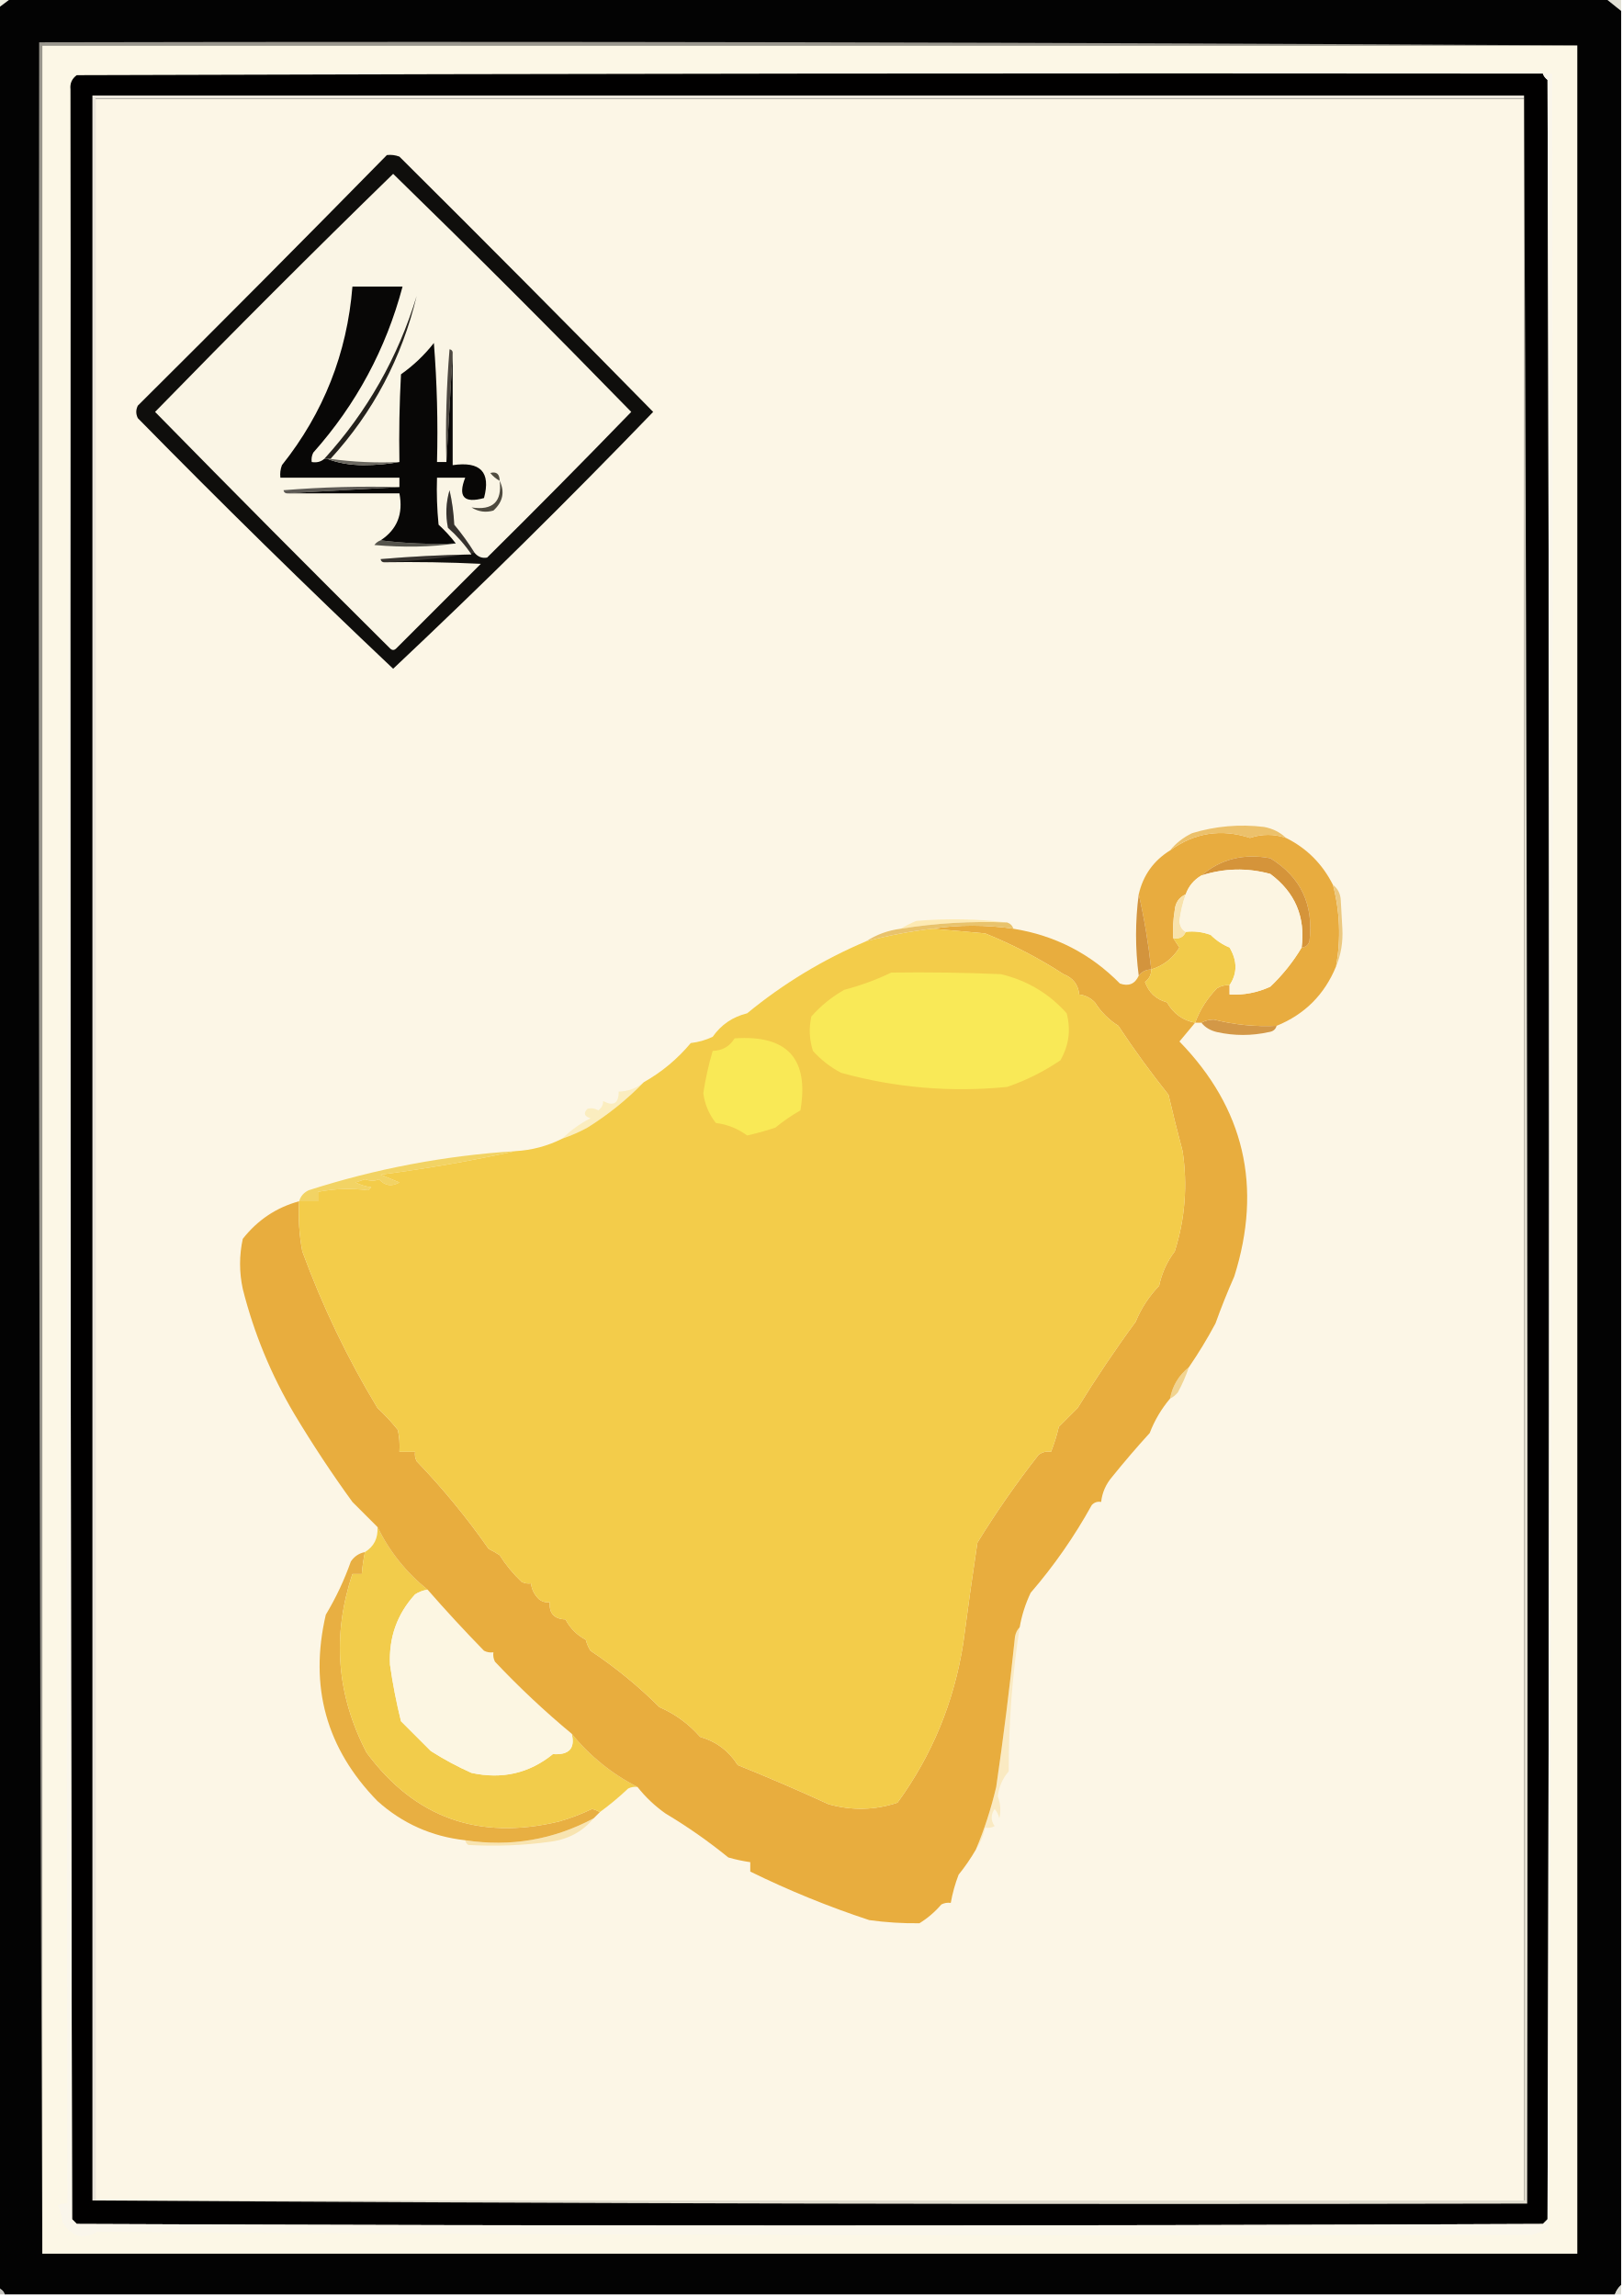
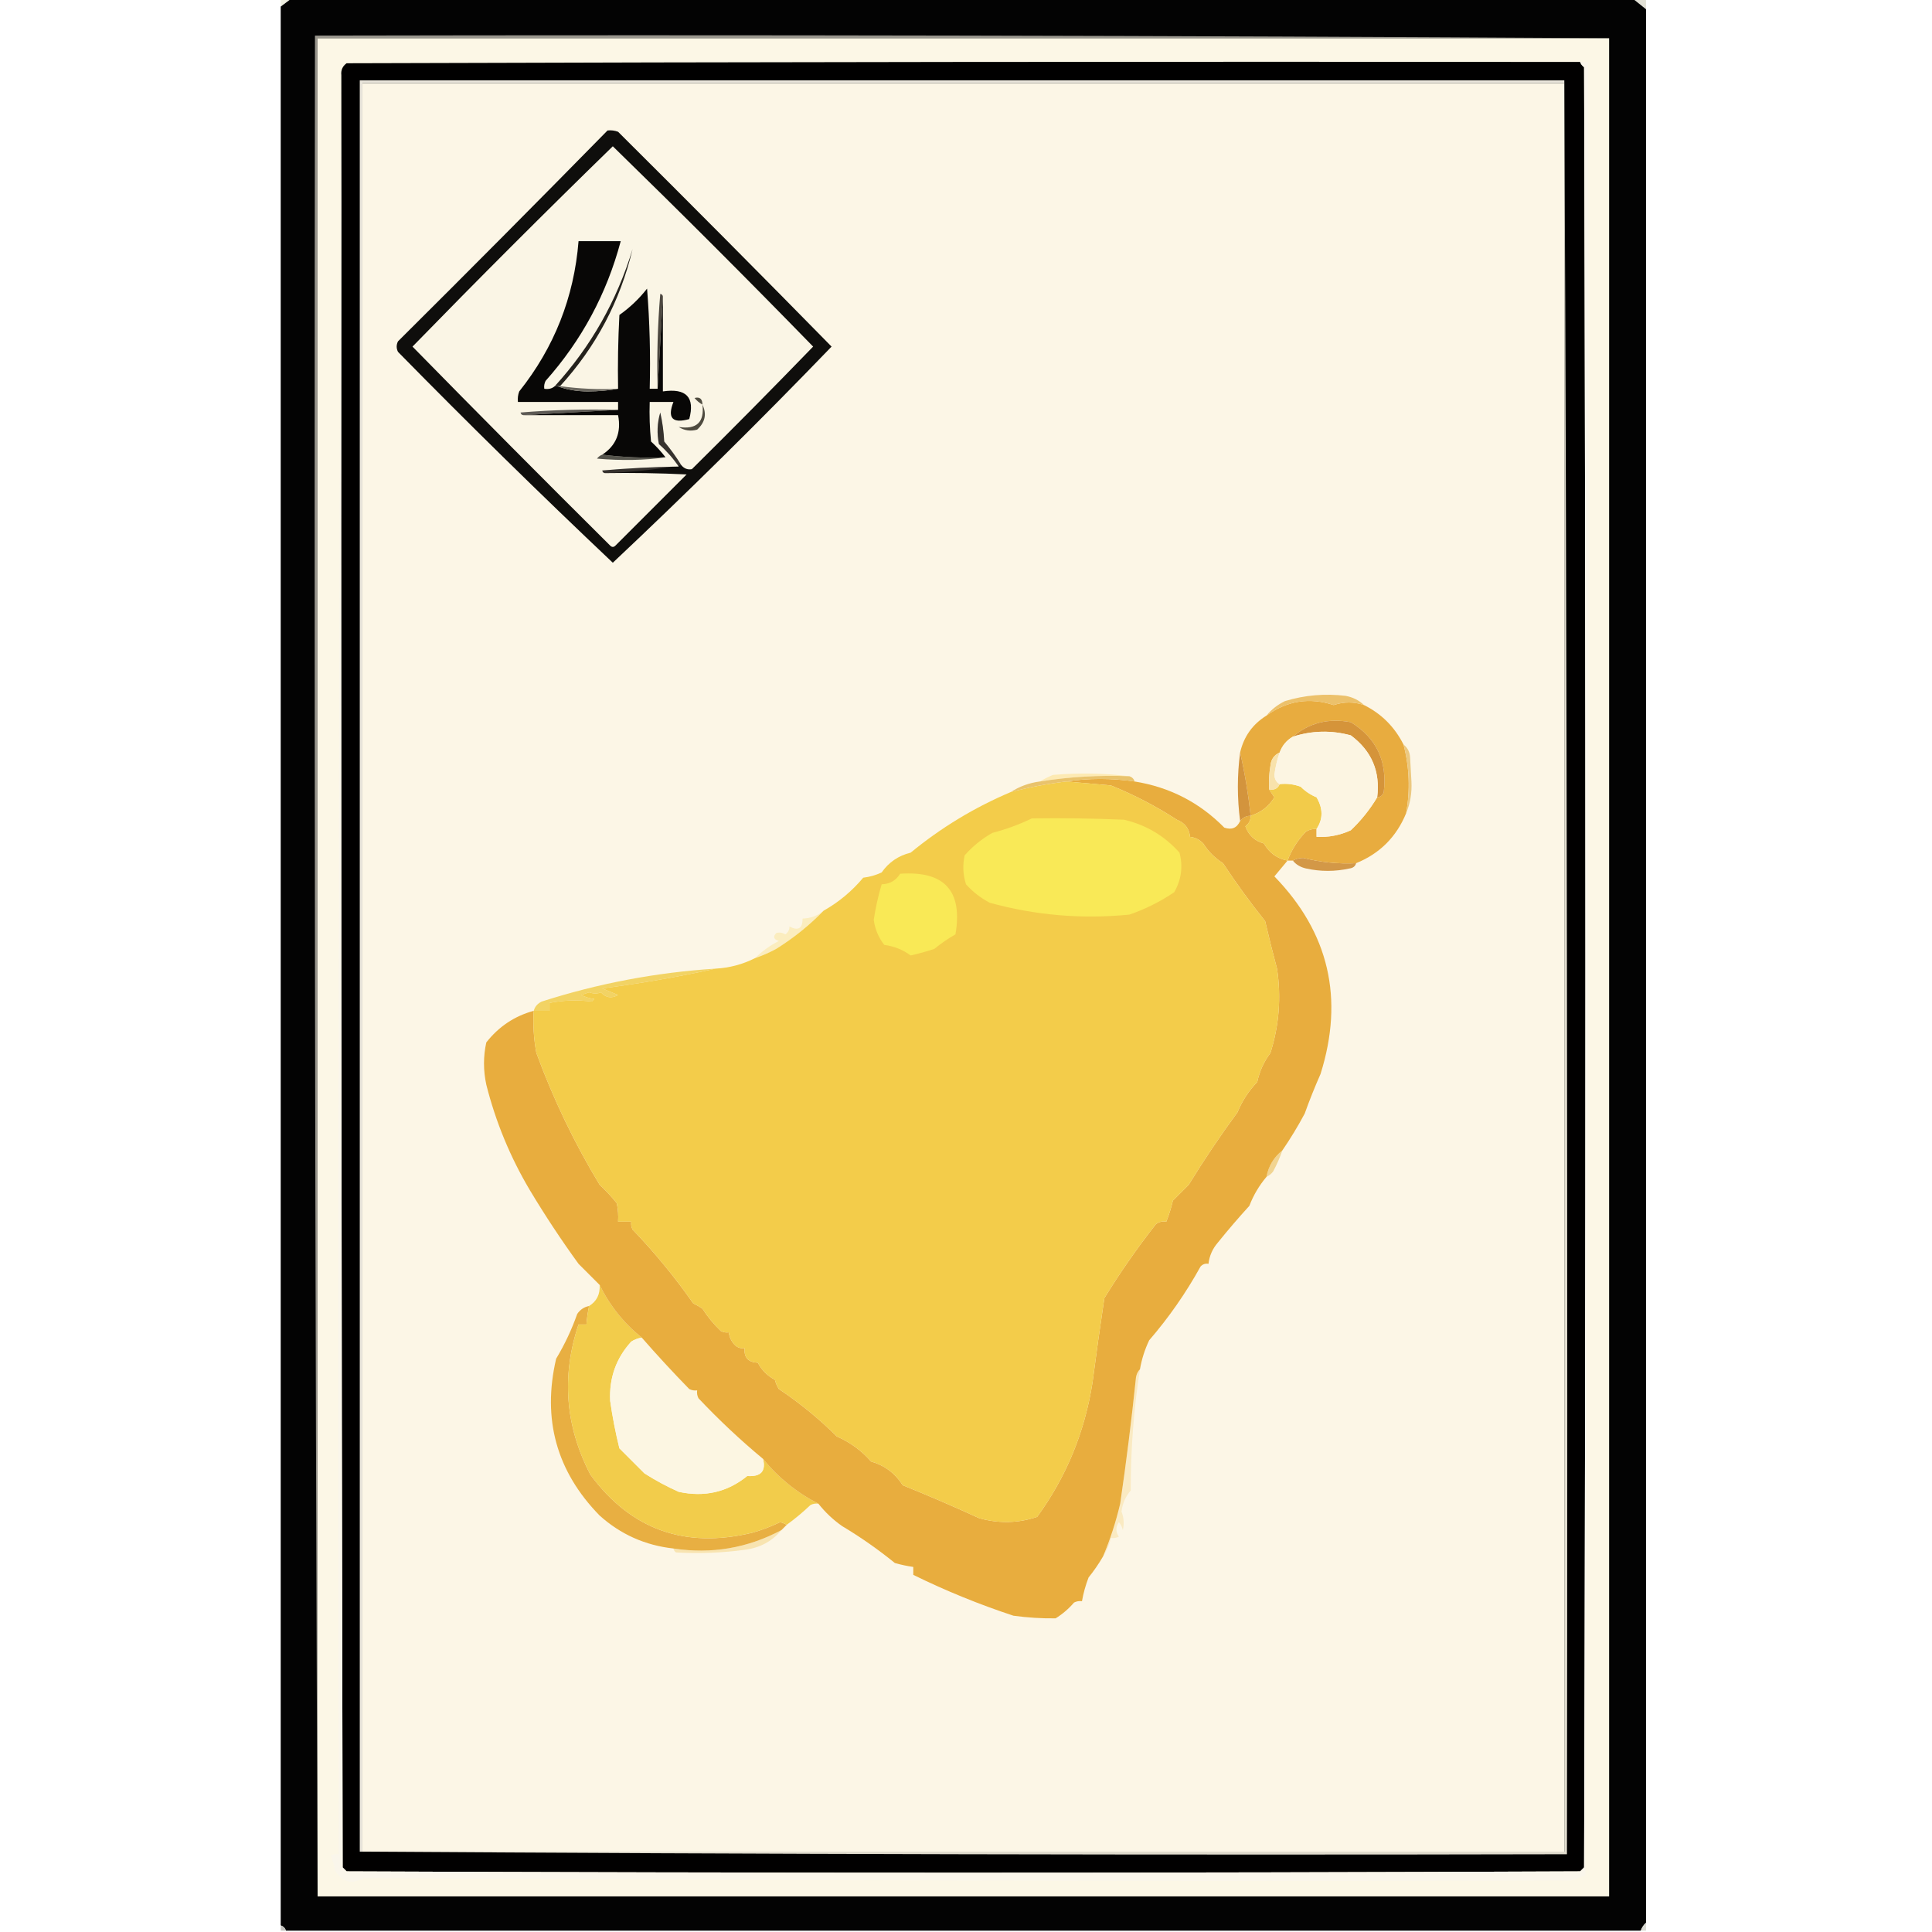
- <svg xmlns="http://www.w3.org/2000/svg" version="1.1" width="518px" height="733px" style="shape-rendering:geometricPrecision; text-rendering:geometricPrecision; image-rendering:optimizeQuality; fill-rule:evenodd; clip-rule:evenodd">
+ <svg xmlns="http://www.w3.org/2000/svg" version="1.1" viewBox="-107 0 733 733" style="shape-rendering:geometricPrecision; text-rendering:geometricPrecision; image-rendering:optimizeQuality; fill-rule:evenodd; clip-rule:evenodd">
  <g>
    <path style="opacity:1" fill="#eeefe0" d="M -0.5,-0.5 C 0.833,-0.5 2.167,-0.5 3.5,-0.5C 2.205,0.488 0.872,1.488 -0.5,2.5C -0.5,1.5 -0.5,0.5 -0.5,-0.5 Z" />
  </g>
  <g>
    <path style="opacity:1" fill="#e1e0d5" d="M 512.5,-0.5 C 514.167,-0.5 515.833,-0.5 517.5,-0.5C 517.5,0.833 517.5,2.167 517.5,3.5C 515.809,2.136 514.142,0.803 512.5,-0.5 Z" />
  </g>
  <g>
    <path style="opacity:1" fill="#030303" d="M 3.5,-0.5 C 173.167,-0.5 342.833,-0.5 512.5,-0.5C 514.142,0.803 515.809,2.136 517.5,3.5C 517.5,245.5 517.5,487.5 517.5,729.5C 516.599,730.29 515.932,731.29 515.5,732.5C 344.167,732.5 172.833,732.5 1.5,732.5C 1.167,731.5 0.5,730.833 -0.5,730.5C -0.5,487.833 -0.5,245.167 -0.5,2.5C 0.872,1.488 2.205,0.488 3.5,-0.5 Z" />
  </g>
  <g>
    <path style="opacity:1" fill="#99968d" d="M 503.5,14.5 C 340.167,14.5 176.833,14.5 13.5,14.5C 13.5,249.5 13.5,484.5 13.5,719.5C 12.5,484.334 12.167,249.001 12.5,13.5C 176.334,13.167 340.001,13.5 503.5,14.5 Z" />
  </g>
  <g>
    <path style="opacity:1" fill="#fcf7e6" d="M 503.5,14.5 C 503.5,249.5 503.5,484.5 503.5,719.5C 340.167,719.5 176.833,719.5 13.5,719.5C 13.5,484.5 13.5,249.5 13.5,14.5C 176.833,14.5 340.167,14.5 503.5,14.5 Z" />
  </g>
  <g>
    <path style="opacity:1" fill="#010000" d="M 492.5,23.5 C 492.783,24.289 493.283,24.956 494,25.5C 494.667,253.167 494.667,480.833 494,708.5C 493.5,709 493,709.5 492.5,710C 336.5,710.667 180.5,710.667 24.5,710C 24,709.5 23.5,709 23,708.5C 22.5,481.834 22.333,255.167 22.5,28.5C 22.297,26.61 22.963,25.11 24.5,24C 180.5,23.5 336.5,23.333 492.5,23.5 Z" />
  </g>
  <g>
    <path style="opacity:1" fill="#faf6eb" d="M 492.5,23.5 C 493.5,23.5 494.5,23.5 495.5,23.5C 495.833,252.834 495.5,482.168 494.5,711.5C 492.705,712.265 490.872,712.932 489,713.5C 336.324,713.825 183.657,713.491 31,712.5C 26.515,715.116 22.848,714.116 20,709.5C 19.749,707.567 19.249,705.734 18.5,704C 19.448,703.517 20.448,703.351 21.5,703.5C 21.167,478.333 21.5,253.333 22.5,28.5C 22.333,255.167 22.5,481.834 23,708.5C 23.5,709 24,709.5 24.5,710C 180.5,710.667 336.5,710.667 492.5,710C 493,709.5 493.5,709 494,708.5C 494.667,480.833 494.667,253.167 494,25.5C 493.283,24.956 492.783,24.289 492.5,23.5 Z" />
  </g>
  <g>
    <path style="opacity:1" fill="#e1dcce" d="M 486.5,30.5 C 487.5,254.666 487.833,478.999 487.5,703.5C 334.666,703.833 181.999,703.5 29.5,702.5C 29.833,702.5 30.167,702.5 30.5,702.5C 182.5,702.5 334.5,702.5 486.5,702.5C 486.5,478.833 486.5,255.167 486.5,31.5C 486.5,31.167 486.5,30.833 486.5,30.5 Z" />
  </g>
  <g>
    <path style="opacity:1" fill="#fcf6e6" d="M 486.5,31.5 C 486.5,255.167 486.5,478.833 486.5,702.5C 334.5,702.5 182.5,702.5 30.5,702.5C 30.5,478.833 30.5,255.167 30.5,31.5C 182.5,31.5 334.5,31.5 486.5,31.5 Z" />
  </g>
  <g>
    <path style="opacity:1" fill="#f8e4b1" d="M 189.5,580.5 C 185.951,584.779 181.285,587.279 175.5,588C 166.856,589.176 158.19,589.51 149.5,589C 148.944,588.617 148.611,588.117 148.5,587.5C 163.013,589.687 176.68,587.354 189.5,580.5 Z" />
  </g>
  <g>
    <path style="opacity:1" fill="#e8af42" d="M 116.5,495.5 C 116.007,497.806 115.674,500.139 115.5,502.5C 114.5,502.5 113.5,502.5 112.5,502.5C 105.951,522.123 107.451,541.123 117,559.5C 132.375,580.353 152.875,587.686 178.5,581.5C 182.127,580.458 185.627,579.125 189,577.5C 189.902,577.743 190.735,578.077 191.5,578.5C 190.833,579.167 190.167,579.833 189.5,580.5C 176.68,587.354 163.013,589.687 148.5,587.5C 137.798,586.314 128.465,582.147 120.5,575C 104.151,558.265 98.651,538.432 104,515.5C 107.249,510.078 109.915,504.411 112,498.5C 113.129,496.859 114.629,495.859 116.5,495.5 Z" />
  </g>
  <g>
    <path style="opacity:1" fill="#f2cc4b" d="M 120.5,487.5 C 124.339,495.341 129.672,502.008 136.5,507.5C 135.078,507.709 133.745,508.209 132.5,509C 126.747,515.305 124.08,522.805 124.5,531.5C 125.359,537.554 126.526,543.554 128,549.5C 131.113,552.613 134.279,555.779 137.5,559C 141.634,561.641 145.967,563.975 150.5,566C 160.291,568.127 168.958,566.127 176.5,560C 181.669,560.344 183.669,558.177 182.5,553.5C 188.302,560.634 195.302,566.301 203.5,570.5C 202.448,570.351 201.448,570.517 200.5,571C 197.602,573.741 194.602,576.241 191.5,578.5C 190.735,578.077 189.902,577.743 189,577.5C 185.627,579.125 182.127,580.458 178.5,581.5C 152.875,587.686 132.375,580.353 117,559.5C 107.451,541.123 105.951,522.123 112.5,502.5C 113.5,502.5 114.5,502.5 115.5,502.5C 115.674,500.139 116.007,497.806 116.5,495.5C 119.389,493.723 120.722,491.056 120.5,487.5 Z" />
  </g>
  <g>
    <path style="opacity:1" fill="#faeac2" d="M 325.5,519.5 C 323.139,534.68 321.972,550.013 322,565.5C 320.02,567.795 318.853,570.461 318.5,573.5C 319.396,575.801 319.562,578.134 319,580.5C 318.751,579.376 318.251,578.376 317.5,577.5C 316.24,579.353 316.24,581.186 317.5,583C 316.552,583.483 315.552,583.649 314.5,583.5C 313.912,586.063 312.912,588.396 311.5,590.5C 314.191,584.133 316.357,577.467 318,570.5C 320.327,554.62 322.327,538.62 324,522.5C 324.232,521.263 324.732,520.263 325.5,519.5 Z" />
  </g>
  <g>
    <path style="opacity:1" fill="#fcf6e2" d="M 136.5,507.5 C 142.238,514.078 148.238,520.578 154.5,527C 155.448,527.483 156.448,527.649 157.5,527.5C 157.351,528.552 157.517,529.552 158,530.5C 165.746,538.708 173.913,546.375 182.5,553.5C 183.669,558.177 181.669,560.344 176.5,560C 168.958,566.127 160.291,568.127 150.5,566C 145.967,563.975 141.634,561.641 137.5,559C 134.279,555.779 131.113,552.613 128,549.5C 126.526,543.554 125.359,537.554 124.5,531.5C 124.08,522.805 126.747,515.305 132.5,509C 133.745,508.209 135.078,507.709 136.5,507.5 Z" />
  </g>
  <g>
    <path style="opacity:1" fill="#f1d491" d="M 379.5,436.5 C 378.563,439.269 377.396,441.936 376,444.5C 375.292,445.381 374.458,446.047 373.5,446.5C 374.283,442.395 376.283,439.061 379.5,436.5 Z" />
  </g>
  <g>
    <path style="opacity:1" fill="#e8ad3e" d="M 297.5,296.5 C 306.038,295.212 314.705,295.212 323.5,296.5C 336.787,298.64 348.121,304.473 357.5,314C 360.294,314.972 362.294,314.139 363.5,311.5C 364.467,310.194 365.801,309.527 367.5,309.5C 367.52,311.143 366.853,312.476 365.5,313.5C 366.727,316.895 369.06,319.061 372.5,320C 374.601,323.627 377.601,325.794 381.5,326.5C 379.856,328.481 378.19,330.481 376.5,332.5C 397.202,353.822 403.035,378.822 394,407.5C 391.811,412.443 389.811,417.443 388,422.5C 385.409,427.356 382.575,432.023 379.5,436.5C 376.283,439.061 374.283,442.395 373.5,446.5C 370.724,449.783 368.557,453.45 367,457.5C 362.858,462.047 358.858,466.714 355,471.5C 353.007,473.818 351.841,476.484 351.5,479.5C 350.325,479.281 349.325,479.614 348.5,480.5C 342.941,490.547 336.441,499.88 329,508.5C 327.326,512.021 326.16,515.687 325.5,519.5C 324.732,520.263 324.232,521.263 324,522.5C 322.327,538.62 320.327,554.62 318,570.5C 316.357,577.467 314.191,584.133 311.5,590.5C 309.887,593.286 308.054,595.953 306,598.5C 304.869,601.445 304.036,604.445 303.5,607.5C 302.448,607.351 301.448,607.517 300.5,608C 298.461,610.374 296.128,612.374 293.5,614C 288.172,614.068 282.838,613.735 277.5,613C 264.483,608.716 251.817,603.549 239.5,597.5C 239.5,596.5 239.5,595.5 239.5,594.5C 237.146,594.162 234.813,593.662 232.5,593C 226.112,587.817 219.445,583.15 212.5,579C 209.071,576.589 206.071,573.756 203.5,570.5C 195.302,566.301 188.302,560.634 182.5,553.5C 173.913,546.375 165.746,538.708 158,530.5C 157.517,529.552 157.351,528.552 157.5,527.5C 156.448,527.649 155.448,527.483 154.5,527C 148.238,520.578 142.238,514.078 136.5,507.5C 129.672,502.008 124.339,495.341 120.5,487.5C 117.84,484.867 115.173,482.2 112.5,479.5C 105.937,470.456 99.77,461.122 94,451.5C 86.548,438.935 81.048,425.602 77.5,411.5C 76.343,406.133 76.343,400.8 77.5,395.5C 82.242,389.472 88.242,385.472 95.5,383.5C 95.172,388.875 95.505,394.208 96.5,399.5C 102.92,417.003 110.92,433.67 120.5,449.5C 122.822,451.657 124.989,453.99 127,456.5C 127.497,458.81 127.663,461.143 127.5,463.5C 129.167,463.5 130.833,463.5 132.5,463.5C 132.351,464.552 132.517,465.552 133,466.5C 141.362,475.202 149.029,484.535 156,494.5C 157.205,495.071 158.372,495.738 159.5,496.5C 161.475,499.609 163.808,502.443 166.5,505C 167.448,505.483 168.448,505.649 169.5,505.5C 169.729,507.433 170.562,509.1 172,510.5C 173.011,511.337 174.178,511.67 175.5,511.5C 175.215,515.038 176.882,516.871 180.5,517C 182,519.833 184.167,522 187,523.5C 187.309,524.766 187.809,525.933 188.5,527C 196.495,532.342 203.828,538.342 210.5,545C 215.535,547.2 219.868,550.367 223.5,554.5C 228.654,555.991 232.654,558.991 235.5,563.5C 245.273,567.445 254.94,571.612 264.5,576C 271.947,578.085 279.28,577.919 286.5,575.5C 297.565,560.32 304.565,543.32 307.5,524.5C 308.889,513.828 310.389,503.161 312,492.5C 317.967,482.799 324.467,473.466 331.5,464.5C 332.689,463.571 334.022,463.238 335.5,463.5C 336.509,460.951 337.342,458.285 338,455.5C 340,453.5 342,451.5 344,449.5C 349.819,440.03 355.986,430.863 362.5,422C 364.277,417.695 366.777,413.862 370,410.5C 370.863,406.442 372.53,402.775 375,399.5C 378.304,389.027 379.137,378.361 377.5,367.5C 375.896,361.522 374.396,355.522 373,349.5C 367.305,342.368 361.972,335.035 357,327.5C 353.93,325.553 351.43,323.053 349.5,320C 348.1,318.562 346.433,317.729 344.5,317.5C 344.201,314.358 342.534,312.191 339.5,311C 331.598,305.882 323.265,301.549 314.5,298C 308.829,297.469 303.162,296.969 297.5,296.5 Z" />
  </g>
  <g>
    <path style="opacity:1" fill="#f2d364" d="M 164.5,367.5 C 150.45,370.609 136.116,373.109 121.5,375C 123.5,375.833 125.5,376.667 127.5,377.5C 125.051,378.91 122.884,378.576 121,376.5C 119.704,377.068 118.204,377.068 116.5,376.5C 115.5,376.833 114.5,377.167 113.5,377.5C 115.078,378.298 116.744,378.798 118.5,379C 118.167,379.333 117.833,379.667 117.5,380C 112.158,379.302 106.824,379.469 101.5,380.5C 101.5,381.5 101.5,382.5 101.5,383.5C 99.5,383.5 97.5,383.5 95.5,383.5C 95.937,381.926 96.937,380.759 98.5,380C 119.94,373.107 141.94,368.941 164.5,367.5 Z" />
  </g>
  <g>
    <path style="opacity:1" fill="#fbedbf" d="M 205.5,345.5 C 200.119,351.034 194.119,355.867 187.5,360C 184.936,361.396 182.269,362.563 179.5,363.5C 182.133,360.889 185.133,358.722 188.5,357C 186.519,356.395 186.185,355.395 187.5,354C 188.672,353.647 189.838,353.813 191,354.5C 192.098,353.616 192.598,352.616 192.5,351.5C 195.85,353.274 197.516,352.274 197.5,348.5C 200.553,348.428 203.219,347.428 205.5,345.5 Z" />
  </g>
  <g>
    <path style="opacity:1" fill="#f3cc4a" d="M 297.5,296.5 C 303.162,296.969 308.829,297.469 314.5,298C 323.265,301.549 331.598,305.882 339.5,311C 342.534,312.191 344.201,314.358 344.5,317.5C 346.433,317.729 348.1,318.562 349.5,320C 351.43,323.053 353.93,325.553 357,327.5C 361.972,335.035 367.305,342.368 373,349.5C 374.396,355.522 375.896,361.522 377.5,367.5C 379.137,378.361 378.304,389.027 375,399.5C 372.53,402.775 370.863,406.442 370,410.5C 366.777,413.862 364.277,417.695 362.5,422C 355.986,430.863 349.819,440.03 344,449.5C 342,451.5 340,453.5 338,455.5C 337.342,458.285 336.509,460.951 335.5,463.5C 334.022,463.238 332.689,463.571 331.5,464.5C 324.467,473.466 317.967,482.799 312,492.5C 310.389,503.161 308.889,513.828 307.5,524.5C 304.565,543.32 297.565,560.32 286.5,575.5C 279.28,577.919 271.947,578.085 264.5,576C 254.94,571.612 245.273,567.445 235.5,563.5C 232.654,558.991 228.654,555.991 223.5,554.5C 219.868,550.367 215.535,547.2 210.5,545C 203.828,538.342 196.495,532.342 188.5,527C 187.809,525.933 187.309,524.766 187,523.5C 184.167,522 182,519.833 180.5,517C 176.882,516.871 175.215,515.038 175.5,511.5C 174.178,511.67 173.011,511.337 172,510.5C 170.562,509.1 169.729,507.433 169.5,505.5C 168.448,505.649 167.448,505.483 166.5,505C 163.808,502.443 161.475,499.609 159.5,496.5C 158.372,495.738 157.205,495.071 156,494.5C 149.029,484.535 141.362,475.202 133,466.5C 132.517,465.552 132.351,464.552 132.5,463.5C 130.833,463.5 129.167,463.5 127.5,463.5C 127.663,461.143 127.497,458.81 127,456.5C 124.989,453.99 122.822,451.657 120.5,449.5C 110.92,433.67 102.92,417.003 96.5,399.5C 95.505,394.208 95.172,388.875 95.5,383.5C 97.5,383.5 99.5,383.5 101.5,383.5C 101.5,382.5 101.5,381.5 101.5,380.5C 106.824,379.469 112.158,379.302 117.5,380C 117.833,379.667 118.167,379.333 118.5,379C 116.744,378.798 115.078,378.298 113.5,377.5C 114.5,377.167 115.5,376.833 116.5,376.5C 118.204,377.068 119.704,377.068 121,376.5C 122.884,378.576 125.051,378.91 127.5,377.5C 125.5,376.667 123.5,375.833 121.5,375C 136.116,373.109 150.45,370.609 164.5,367.5C 169.786,367.209 174.786,365.876 179.5,363.5C 182.269,362.563 184.936,361.396 187.5,360C 194.119,355.867 200.119,351.034 205.5,345.5C 211.236,342.269 216.236,338.102 220.5,333C 222.952,332.71 225.285,332.044 227.5,331C 230.21,327.128 233.876,324.628 238.5,323.5C 250.084,313.98 262.751,306.313 276.5,300.5C 283.437,298.681 290.437,297.347 297.5,296.5 Z" />
  </g>
  <g>
    <path style="opacity:1" fill="#f9e956" d="M 234.5,331.5 C 251.324,330.32 258.324,337.987 255.5,354.5C 252.768,356.035 250.102,357.869 247.5,360C 244.544,360.989 241.544,361.822 238.5,362.5C 235.575,360.331 232.241,358.998 228.5,358.5C 226.311,355.711 224.977,352.544 224.5,349C 225.193,344.423 226.193,339.923 227.5,335.5C 230.578,335.413 232.911,334.08 234.5,331.5 Z" />
  </g>
  <g>
    <path style="opacity:1" fill="#d39847" d="M 407.5,327.5 C 407.209,328.649 406.376,329.316 405,329.5C 399.497,330.715 393.997,330.715 388.5,329.5C 386.345,328.999 384.678,327.999 383.5,326.5C 384.622,325.844 385.955,325.511 387.5,325.5C 394.066,327.154 400.733,327.821 407.5,327.5 Z" />
  </g>
  <g>
    <path style="opacity:1" fill="#f9e957" d="M 284.5,310.5 C 296.171,310.333 307.838,310.5 319.5,311C 327.859,312.991 334.859,317.158 340.5,323.5C 341.886,328.745 341.219,333.745 338.5,338.5C 333.242,342.072 327.575,344.906 321.5,347C 303.509,348.787 285.843,347.287 268.5,342.5C 265.067,340.695 262.067,338.362 259.5,335.5C 258.341,331.878 258.175,328.211 259,324.5C 262.042,321.067 265.542,318.234 269.5,316C 274.772,314.61 279.772,312.777 284.5,310.5 Z" />
  </g>
  <g>
    <path style="opacity:1" fill="#e8ac3f" d="M 410.5,267.5 C 417.122,270.789 422.122,275.789 425.5,282.5C 427.731,291.076 428.064,299.743 426.5,308.5C 422.817,317.517 416.483,323.85 407.5,327.5C 400.733,327.821 394.066,327.154 387.5,325.5C 385.955,325.511 384.622,325.844 383.5,326.5C 382.833,326.5 382.167,326.5 381.5,326.5C 383.074,322.307 385.407,318.641 388.5,315.5C 389.736,314.754 391.07,314.421 392.5,314.5C 392.5,315.5 392.5,316.5 392.5,317.5C 397.046,317.732 401.379,316.899 405.5,315C 409.465,311.216 412.799,307.05 415.5,302.5C 416.75,302.423 417.583,301.756 418,300.5C 419.405,288.82 415.238,279.987 405.5,274C 397.066,272.397 389.733,274.23 383.5,279.5C 381.117,280.885 379.45,282.885 378.5,285.5C 376.39,286.453 375.223,288.119 375,290.5C 374.502,293.482 374.335,296.482 374.5,299.5C 375.141,300.482 375.807,301.482 376.5,302.5C 374.388,305.941 371.388,308.275 367.5,309.5C 366.589,301.171 365.255,293.171 363.5,285.5C 364.904,279.433 368.237,274.767 373.5,271.5C 381.344,265.826 389.844,264.493 399,267.5C 402.858,266.207 406.692,266.207 410.5,267.5 Z" />
  </g>
  <g>
    <path style="opacity:1" fill="#f2cb4a" d="M 378.5,297.5 C 381.247,297.187 383.914,297.52 386.5,298.5C 388.234,300.234 390.234,301.568 392.5,302.5C 395.001,306.769 395.001,310.769 392.5,314.5C 391.07,314.421 389.736,314.754 388.5,315.5C 385.407,318.641 383.074,322.307 381.5,326.5C 377.601,325.794 374.601,323.627 372.5,320C 369.06,319.061 366.727,316.895 365.5,313.5C 366.853,312.476 367.52,311.143 367.5,309.5C 371.388,308.275 374.388,305.941 376.5,302.5C 375.807,301.482 375.141,300.482 374.5,299.5C 376.483,299.843 377.817,299.176 378.5,297.5 Z" />
  </g>
  <g>
    <path style="opacity:1" fill="#d3943d" d="M 363.5,285.5 C 365.255,293.171 366.589,301.171 367.5,309.5C 365.801,309.527 364.467,310.194 363.5,311.5C 362.359,302.803 362.359,294.136 363.5,285.5 Z" />
  </g>
  <g>
    <path style="opacity:1" fill="#d5943a" d="M 415.5,302.5 C 416.74,292.718 413.406,284.885 405.5,279C 398.119,276.991 390.785,277.157 383.5,279.5C 389.733,274.23 397.066,272.397 405.5,274C 415.238,279.987 419.405,288.82 418,300.5C 417.583,301.756 416.75,302.423 415.5,302.5 Z" />
  </g>
  <g>
    <path style="opacity:1" fill="#fdeab3" d="M 321.5,294.5 C 310.04,294.042 298.706,294.709 287.5,296.5C 289.019,295.59 290.685,294.757 292.5,294C 302.342,293.175 312.009,293.342 321.5,294.5 Z" />
  </g>
  <g>
    <path style="opacity:1" fill="#ecc980" d="M 425.5,282.5 C 427.067,283.681 427.901,285.347 428,287.5C 428.167,290.5 428.333,293.5 428.5,296.5C 428.722,300.797 428.055,304.797 426.5,308.5C 428.064,299.743 427.731,291.076 425.5,282.5 Z" />
  </g>
  <g>
    <path style="opacity:1" fill="#e9c36c" d="M 321.5,294.5 C 322.5,294.833 323.167,295.5 323.5,296.5C 314.705,295.212 306.038,295.212 297.5,296.5C 290.437,297.347 283.437,298.681 276.5,300.5C 279.8,298.358 283.467,297.025 287.5,296.5C 298.706,294.709 310.04,294.042 321.5,294.5 Z" />
  </g>
  <g>
    <path style="opacity:1" fill="#f8e2ab" d="M 378.5,285.5 C 377.531,288.246 376.864,291.079 376.5,294C 376.608,295.681 377.275,296.848 378.5,297.5C 377.817,299.176 376.483,299.843 374.5,299.5C 374.335,296.482 374.502,293.482 375,290.5C 375.223,288.119 376.39,286.453 378.5,285.5 Z" />
  </g>
  <g>
    <path style="opacity:1" fill="#fcf5e2" d="M 415.5,302.5 C 412.799,307.05 409.465,311.216 405.5,315C 401.379,316.899 397.046,317.732 392.5,317.5C 392.5,316.5 392.5,315.5 392.5,314.5C 395.001,310.769 395.001,306.769 392.5,302.5C 390.234,301.568 388.234,300.234 386.5,298.5C 383.914,297.52 381.247,297.187 378.5,297.5C 377.275,296.848 376.608,295.681 376.5,294C 376.864,291.079 377.531,288.246 378.5,285.5C 379.45,282.885 381.117,280.885 383.5,279.5C 390.785,277.157 398.119,276.991 405.5,279C 413.406,284.885 416.74,292.718 415.5,302.5 Z" />
  </g>
  <g>
    <path style="opacity:1" fill="#ecc16b" d="M 410.5,267.5 C 406.692,266.207 402.858,266.207 399,267.5C 389.844,264.493 381.344,265.826 373.5,271.5C 375.331,269.224 377.664,267.391 380.5,266C 388.013,263.721 395.679,263.054 403.5,264C 406.281,264.522 408.615,265.689 410.5,267.5 Z" />
  </g>
  <g>
    <path style="opacity:1" fill="#0f0e0c" d="M 123.5,49.5 C 124.873,49.343 126.207,49.51 127.5,50C 154.68,77.014 181.68,104.18 208.5,131.5C 181.443,159.558 153.776,186.891 125.5,213.5C 97.904,187.406 70.738,160.739 44,133.5C 43.333,132.167 43.333,130.833 44,129.5C 70.702,102.965 97.202,76.299 123.5,49.5 Z" />
  </g>
  <g>
    <path style="opacity:1" fill="#36322e" d="M 151.5,176.5 C 142.043,178.157 132.376,179.157 122.5,179.5C 121.957,179.44 121.624,179.107 121.5,178.5C 131.149,177.668 140.816,177.168 150.5,177C 148.372,173.87 145.872,171.037 143,168.5C 142.173,164.459 142.34,160.459 143.5,156.5C 144.325,160.122 144.825,163.789 145,167.5C 147.41,170.397 149.577,173.397 151.5,176.5 Z" />
  </g>
  <g>
    <path style="opacity:1" fill="#faf5e5" d="M 151.5,176.5 C 149.577,173.397 147.41,170.397 145,167.5C 144.825,163.789 144.325,160.122 143.5,156.5C 142.34,160.459 142.173,164.459 143,168.5C 145.872,171.037 148.372,173.87 150.5,177C 140.816,177.168 131.149,177.668 121.5,178.5C 121.624,179.107 121.957,179.44 122.5,179.5C 132.839,179.334 143.172,179.5 153.5,180C 144.5,189 135.5,198 126.5,207C 125.833,207.667 125.167,207.667 124.5,207C 99.32,181.986 74.32,156.82 49.5,131.5C 74.5,105.833 99.833,80.5 125.5,55.5C 151.167,80.5 176.5,105.833 201.5,131.5C 186.347,147.153 171.014,162.653 155.5,178C 153.934,178.3 152.601,177.8 151.5,176.5 Z" />
  </g>
  <g>
    <path style="opacity:1" fill="#55544c" d="M 121.5,172.5 C 129.316,173.492 137.316,173.826 145.5,173.5C 137.581,174.653 128.914,174.819 119.5,174C 120.044,173.283 120.711,172.783 121.5,172.5 Z" />
  </g>
  <g>
    <path style="opacity:1" fill="#4e4a3f" d="M 159.5,153.5 C 161.2,157.073 160.533,160.239 157.5,163C 155.029,163.706 152.695,163.373 150.5,162C 157.304,163.028 160.304,160.194 159.5,153.5 Z" />
  </g>
  <g>
    <path style="opacity:1" fill="#5d5a55" d="M 127.5,155.5 C 115.5,156.167 103.5,156.833 91.5,157.5C 90.957,157.44 90.624,157.107 90.5,156.5C 102.815,155.501 115.149,155.168 127.5,155.5 Z" />
  </g>
  <g>
    <path style="opacity:1" fill="#504c40" d="M 159.5,153.5 C 158.373,152.878 157.373,152.045 156.5,151C 158.489,150.481 159.489,151.314 159.5,153.5 Z" />
  </g>
  <g>
    <path style="opacity:1" fill="#4d4841" d="M 144.5,112.5 C 143.833,124.167 143.167,135.833 142.5,147.5C 142.168,135.482 142.501,123.482 143.5,111.5C 144.107,111.624 144.44,111.957 144.5,112.5 Z" />
  </g>
  <g>
    <path style="opacity:1" fill="#24211c" d="M 105.5,146.5 C 105.167,146.5 104.833,146.5 104.5,146.5C 104.167,146.5 103.833,146.5 103.5,146.5C 117.187,131.471 127.02,114.137 133,94.5C 128.298,114.239 119.132,131.572 105.5,146.5 Z" />
  </g>
  <g>
    <path style="opacity:1" fill="#080706" d="M 103.5,146.5 C 103.833,146.5 104.167,146.5 104.5,146.5C 107.938,147.823 111.771,148.49 116,148.5C 120.015,148.499 123.849,148.165 127.5,147.5C 127.334,138.161 127.5,128.827 128,119.5C 131.981,116.687 135.481,113.353 138.5,109.5C 139.499,122.149 139.832,134.816 139.5,147.5C 140.5,147.5 141.5,147.5 142.5,147.5C 143.167,135.833 143.833,124.167 144.5,112.5C 144.5,124.5 144.5,136.5 144.5,148.5C 153.382,147.207 156.715,150.707 154.5,159C 148.109,160.777 146.109,158.611 148.5,152.5C 145.5,152.5 142.5,152.5 139.5,152.5C 139.334,157.511 139.501,162.511 140,167.5C 142.04,169.37 143.873,171.37 145.5,173.5C 137.316,173.826 129.316,173.492 121.5,172.5C 126.772,169.039 128.772,164.039 127.5,157.5C 115.5,157.5 103.5,157.5 91.5,157.5C 103.5,156.833 115.5,156.167 127.5,155.5C 127.5,154.5 127.5,153.5 127.5,152.5C 114.833,152.5 102.167,152.5 89.5,152.5C 89.343,151.127 89.51,149.793 90,148.5C 103.288,131.806 110.788,112.806 112.5,91.5C 117.833,91.5 123.167,91.5 128.5,91.5C 123.193,111.449 113.693,129.116 100,144.5C 99.517,145.448 99.35,146.448 99.5,147.5C 101.099,147.768 102.432,147.434 103.5,146.5 Z" />
  </g>
  <g>
    <path style="opacity:1" fill="#6a675f" d="M 104.5,146.5 C 104.833,146.5 105.167,146.5 105.5,146.5C 112.648,147.492 119.981,147.825 127.5,147.5C 123.849,148.165 120.015,148.499 116,148.5C 111.771,148.49 107.938,147.823 104.5,146.5 Z" />
  </g>
  <g>
    <path style="opacity:1" fill="#eae6dc" d="M 486.5,30.5 C 486.5,30.833 486.5,31.167 486.5,31.5C 334.5,31.5 182.5,31.5 30.5,31.5C 30.5,255.167 30.5,478.833 30.5,702.5C 30.167,702.5 29.833,702.5 29.5,702.5C 29.5,478.5 29.5,254.5 29.5,30.5C 181.833,30.5 334.167,30.5 486.5,30.5 Z" />
  </g>
  <g>
    <path style="opacity:1" fill="#c3c2bd" d="M -0.5,730.5 C 0.5,730.833 1.167,731.5 1.5,732.5C 0.833,732.5 0.167,732.5 -0.5,732.5C -0.5,731.833 -0.5,731.167 -0.5,730.5 Z" />
  </g>
  <g>
    <path style="opacity:1" fill="#dadad2" d="M 517.5,729.5 C 517.5,730.5 517.5,731.5 517.5,732.5C 516.833,732.5 516.167,732.5 515.5,732.5C 515.932,731.29 516.599,730.29 517.5,729.5 Z" />
  </g>
</svg>
